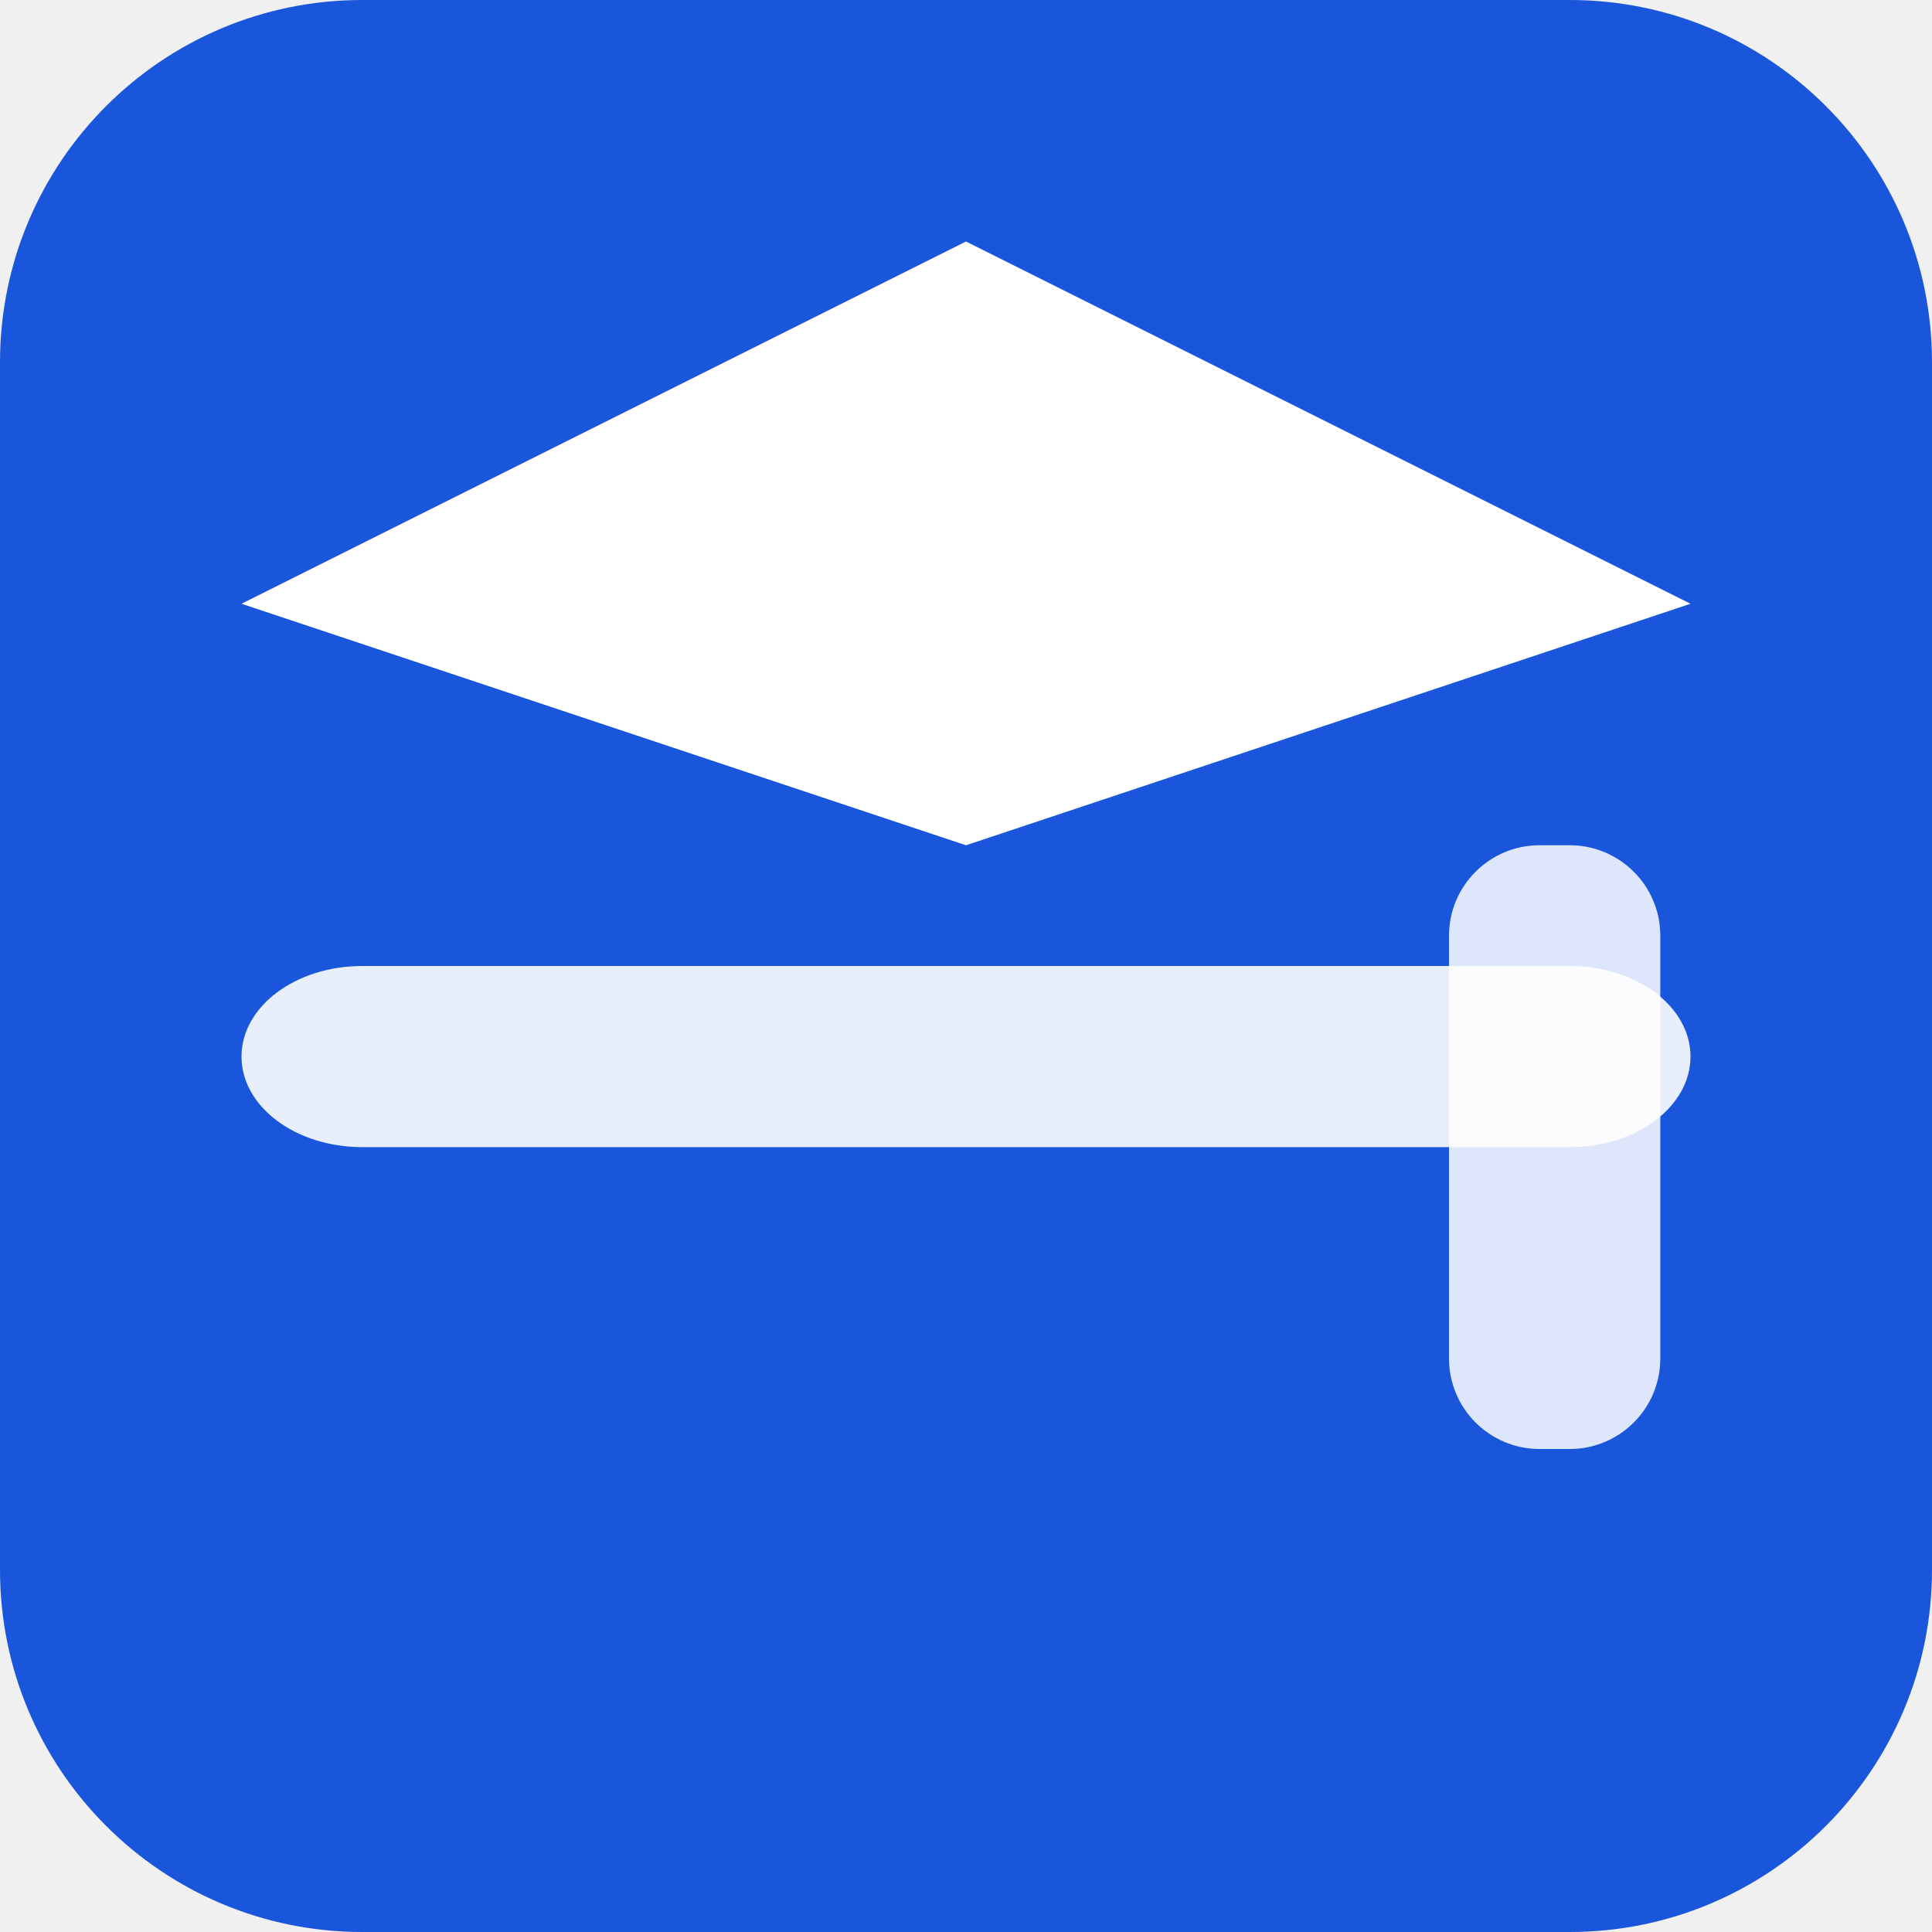
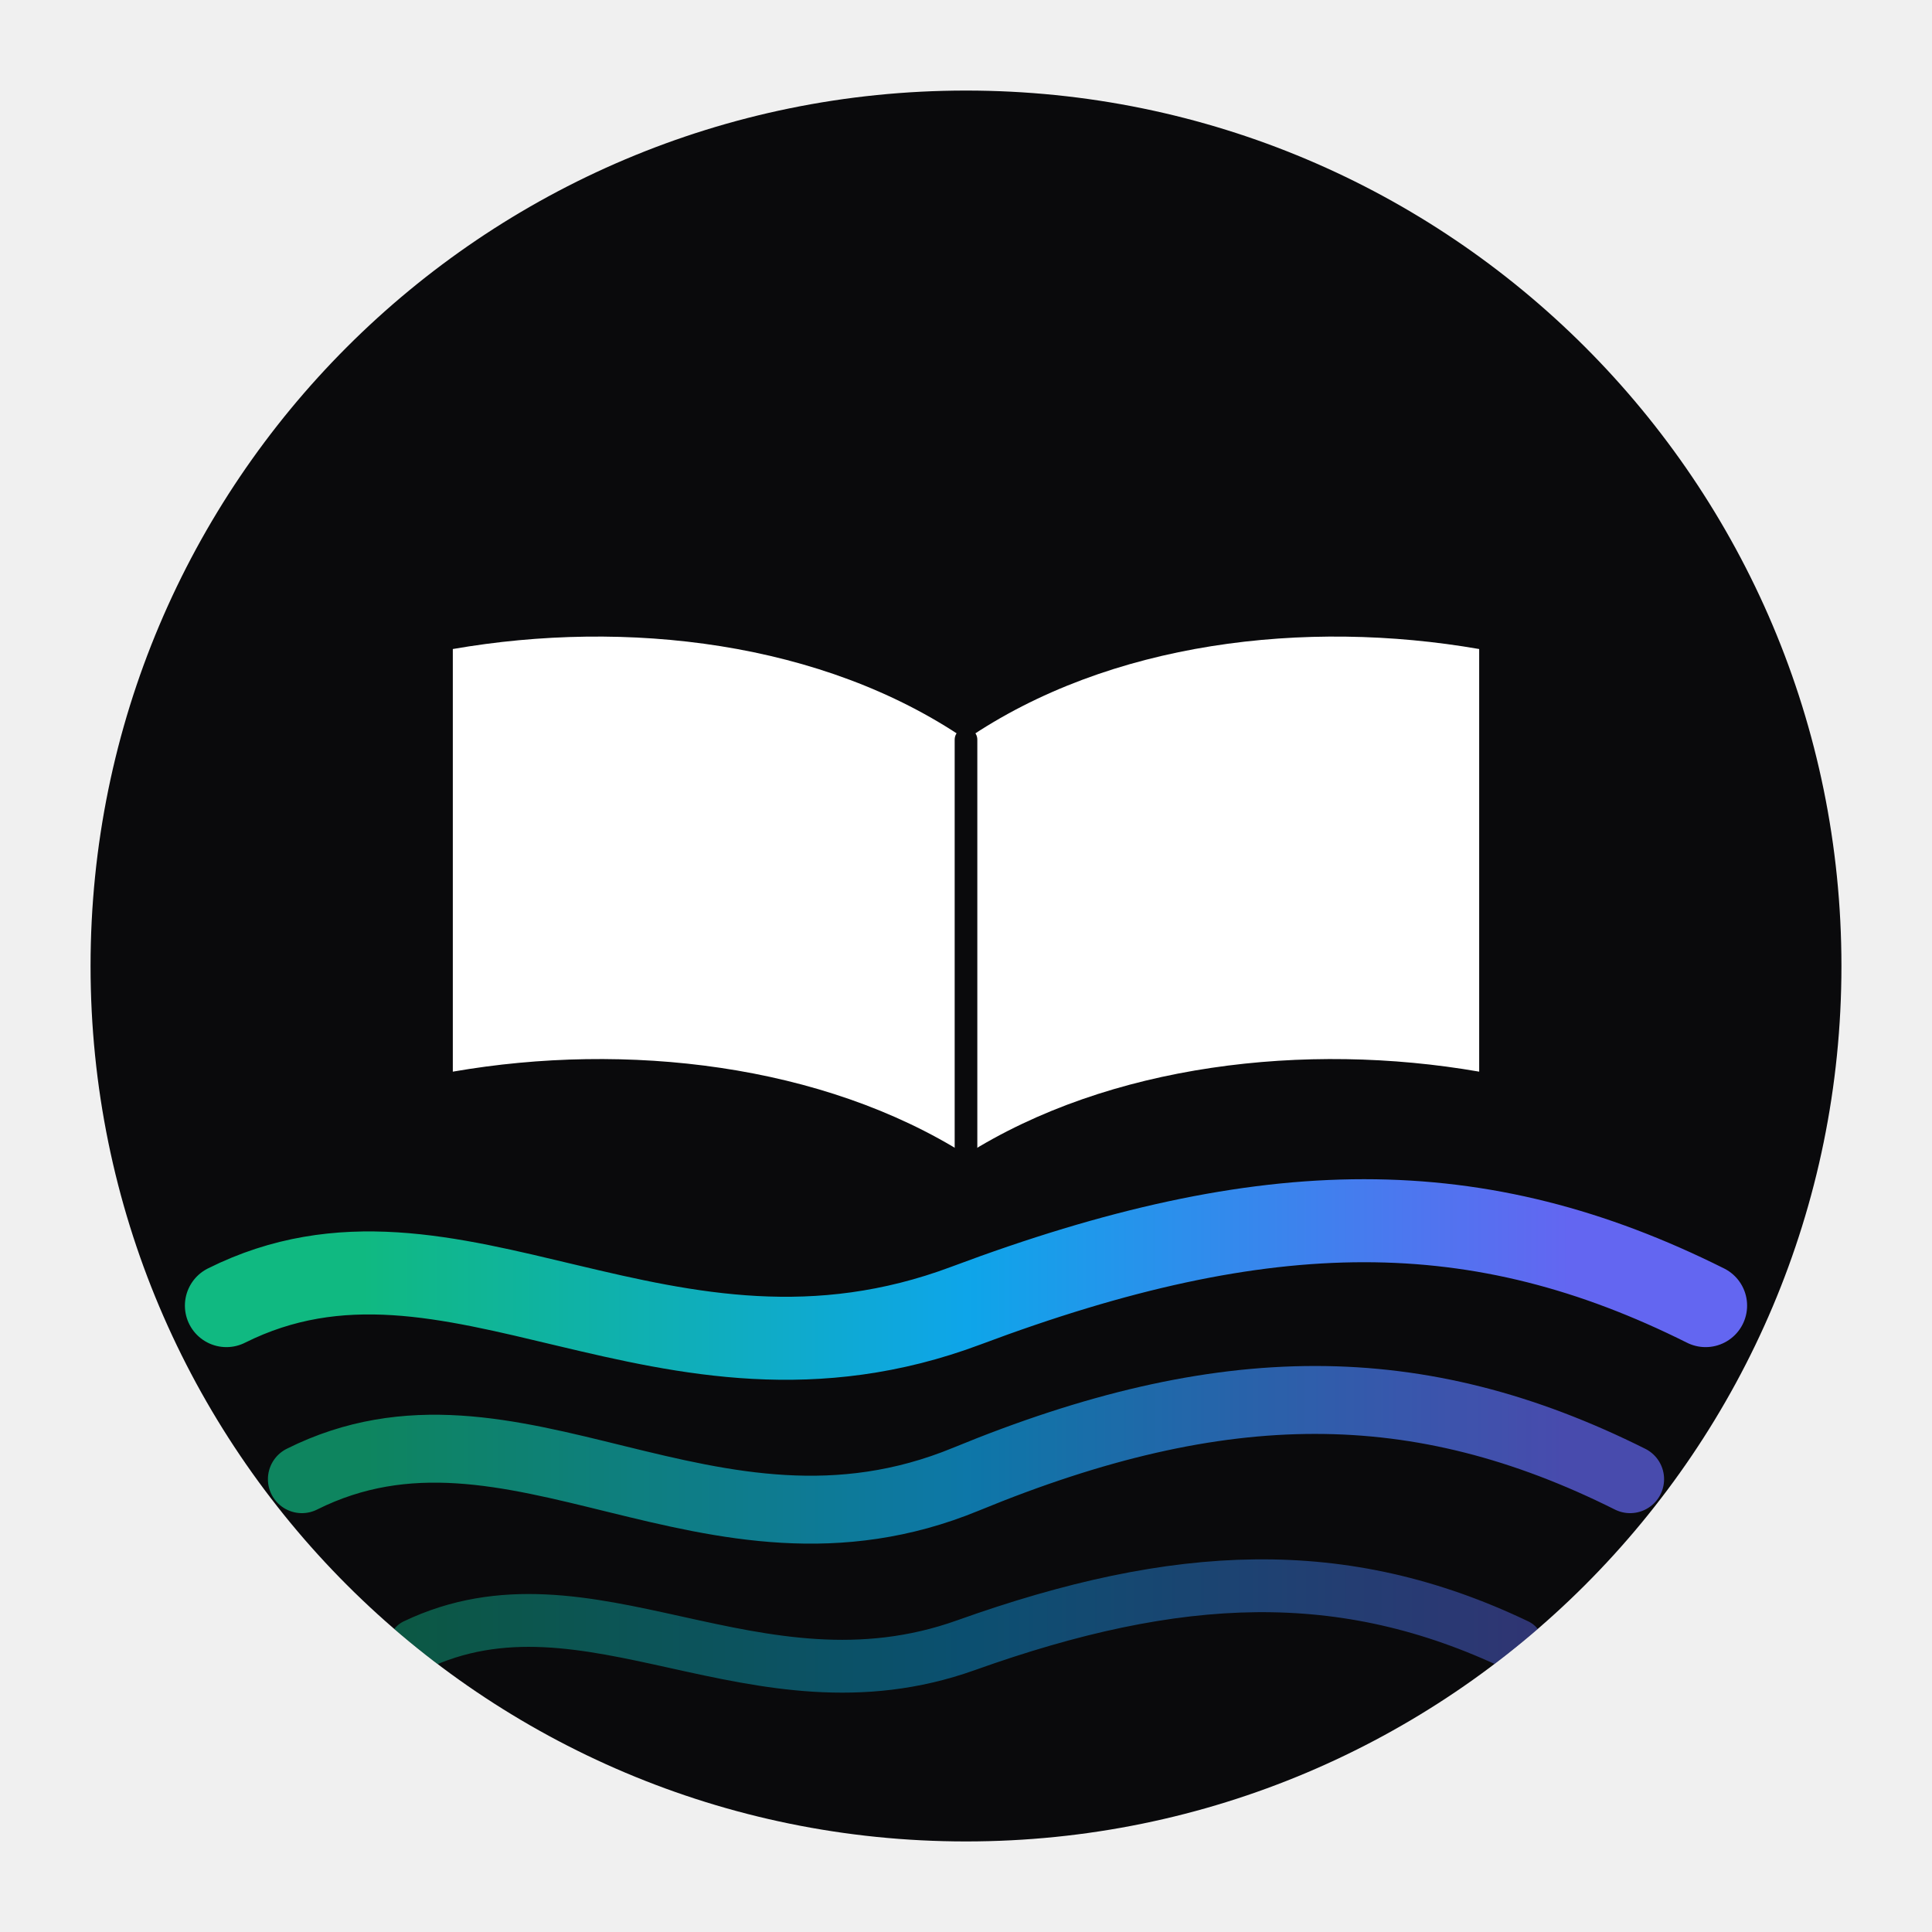
- <svg xmlns="http://www.w3.org/2000/svg" viewBox="0 0 32 32">
-   <rect width="32" height="32" rx="6" fill="#1a56db" />
-   <polygon points="16,4 28,10 16,14 4,10" fill="white" />
-   <rect x="4" y="16" width="24" height="3" rx="2" fill="white" opacity="0.9" />
-   <rect x="24" y="14" width="3.5" height="10" rx="1.5" fill="white" opacity="0.85" />
+ <svg xmlns="http://www.w3.org/2000/svg" width="512" height="512" viewBox="0 0 512 512" fill="none" role="img" aria-label="Sistema Escolar">
+   <defs>
+     <linearGradient id="l1-onda" x1="96" y1="0" x2="416" y2="0" gradientUnits="userSpaceOnUse">
+       <stop offset="0" stop-color="#10b981" />
+       <stop offset="0.5" stop-color="#0ea5e9" />
+       <stop offset="1" stop-color="#6366f1" />
+     </linearGradient>
+     <clipPath id="l1-circulo">
+       <circle cx="256" cy="256" r="232" />
+     </clipPath>
+   </defs>
+   <circle cx="256" cy="256" r="232" fill="#0a0a0c" />
+   <path d="M256 196 C218 170 166 164 120 172 V284 C166 276 218 282 256 306 C294 282 346 276 392 284 V172 C346 164 294 170 256 196 Z" fill="#ffffff" />
+   <path d="M256 196 V306" stroke="#0a0a0c" stroke-width="6" stroke-linecap="round" />
+   <g clip-path="url(#l1-circulo)" stroke="url(#l1-onda)" stroke-linecap="round" fill="none">
+     <path d="M60 346 C120 316 176 376 256 346 S392 316 452 346" stroke-width="22" />
+     <path d="M80 392 C136 364 188 420 256 392 S376 364 432 392" stroke-width="18" opacity="0.7" />
+     <path d="M110 436 C156 414 200 456 256 436 S356 414 402 436" stroke-width="14" opacity="0.45" />
+   </g>
</svg>
